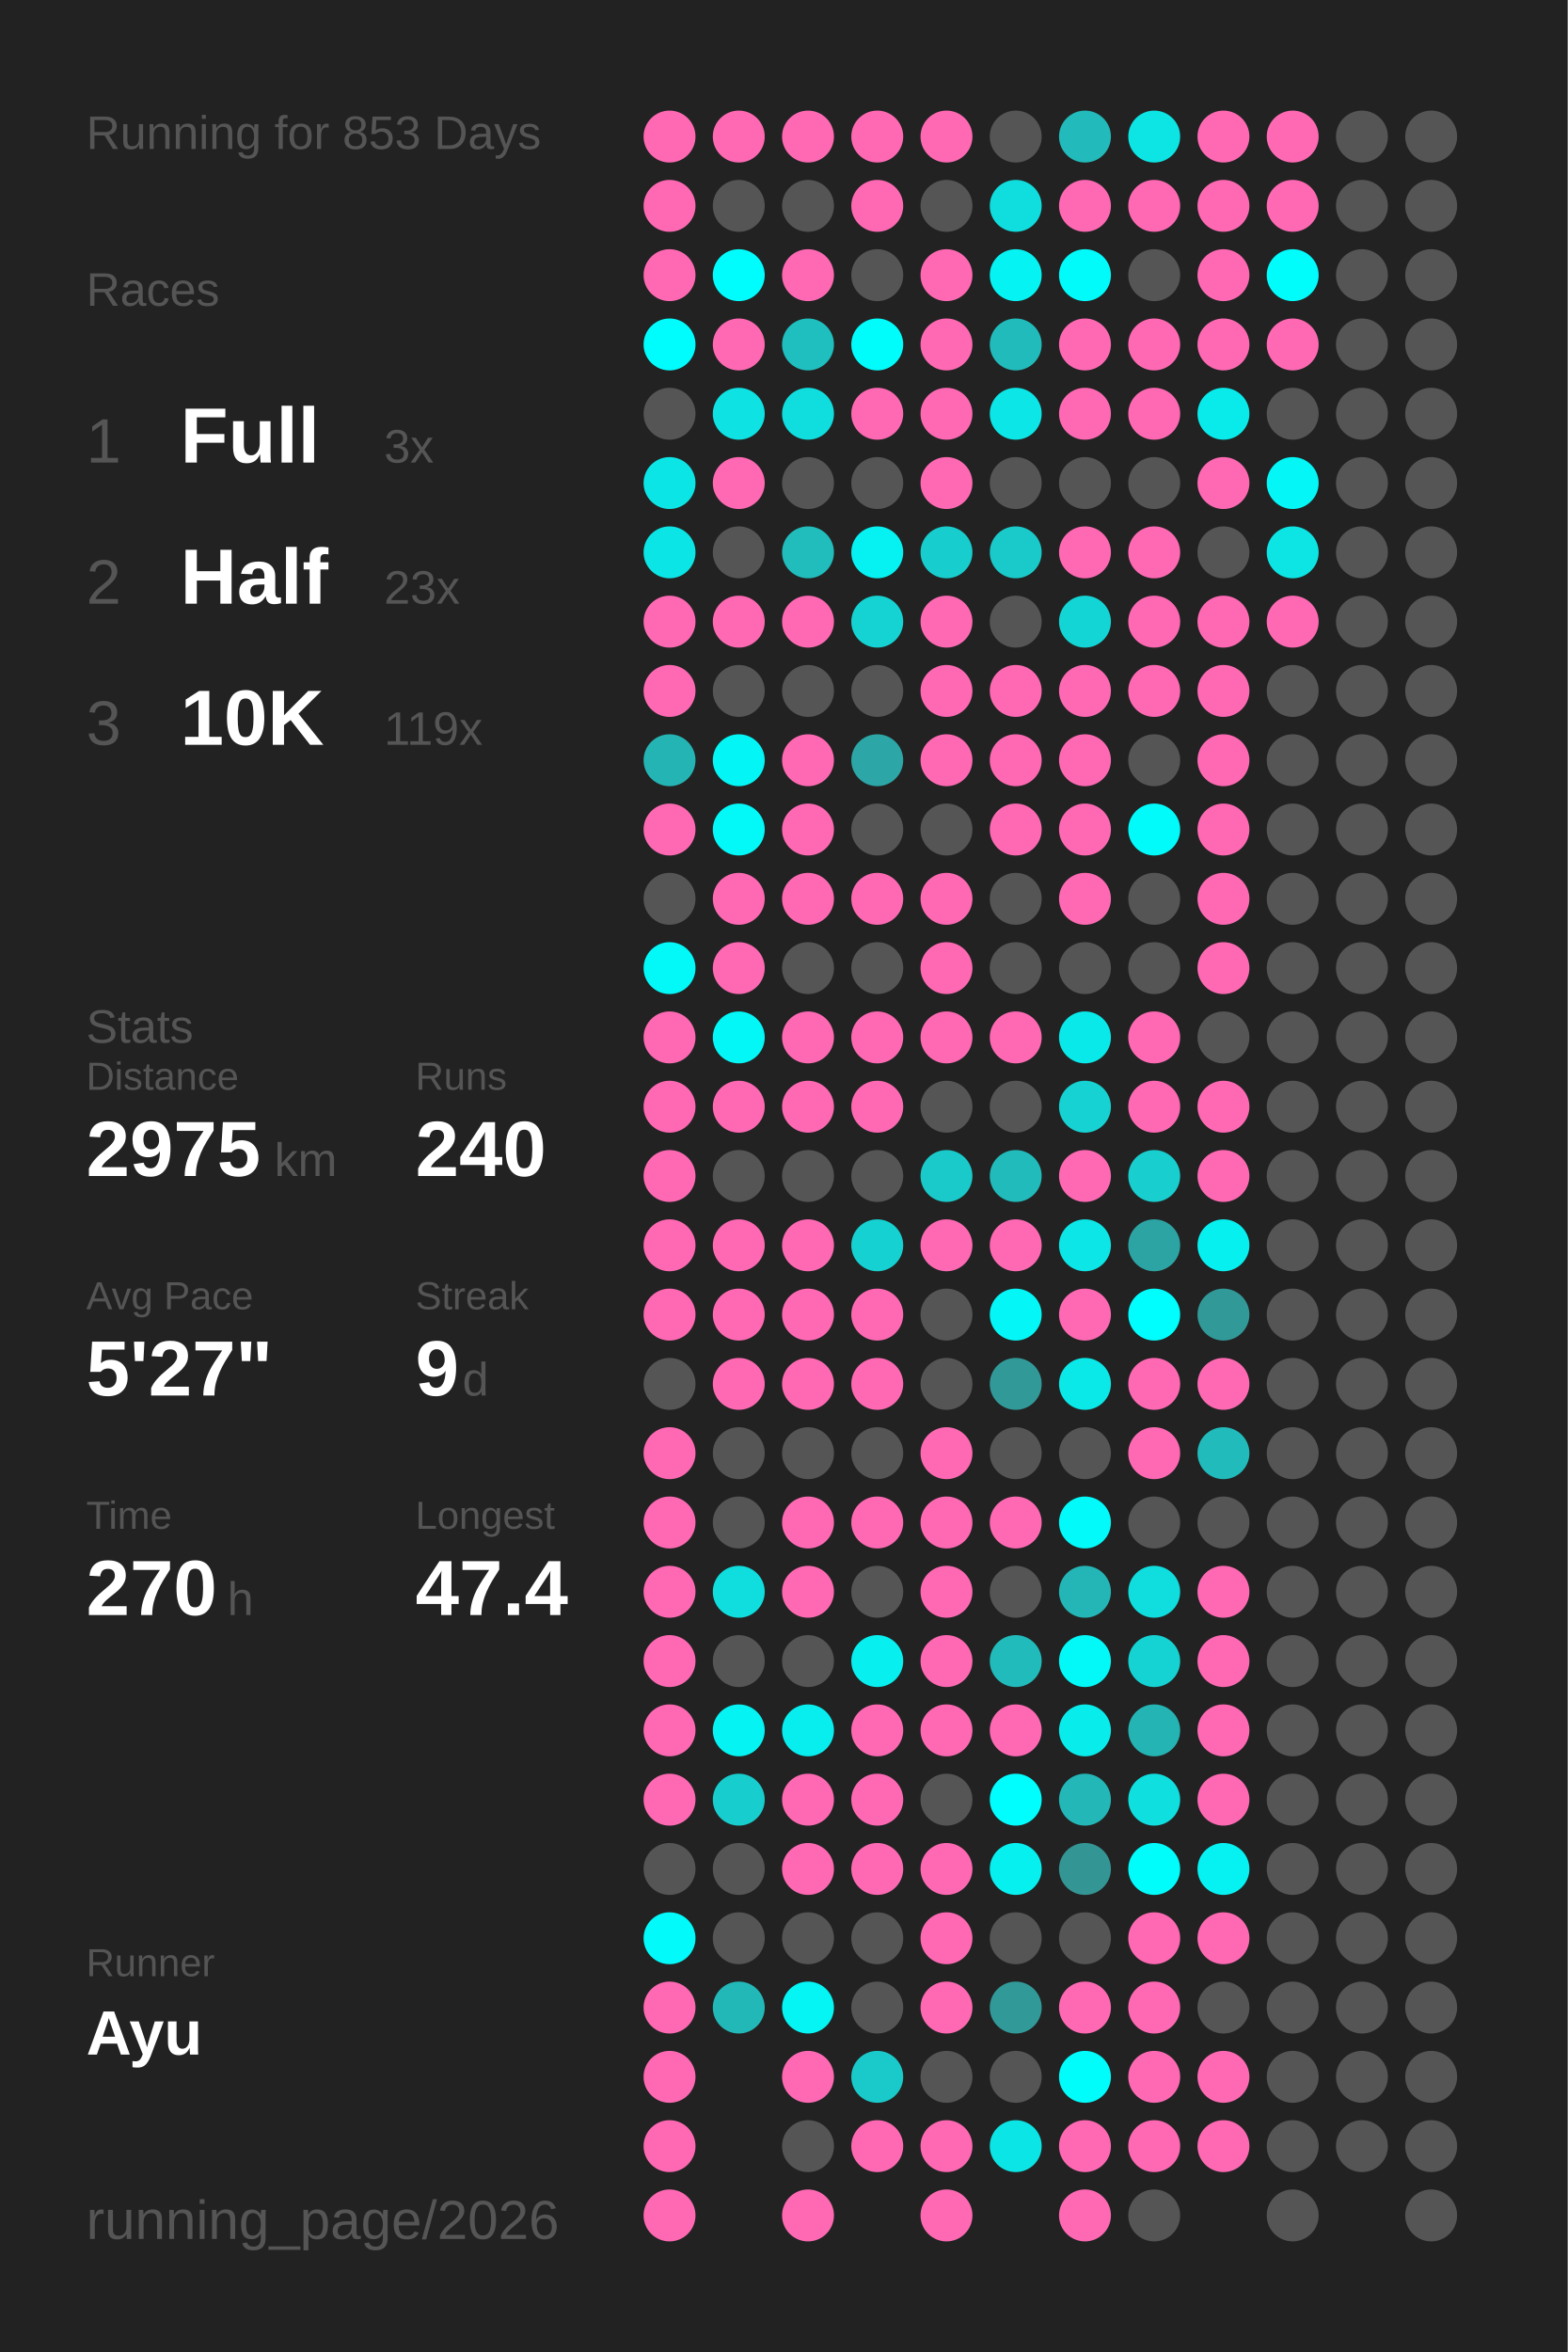
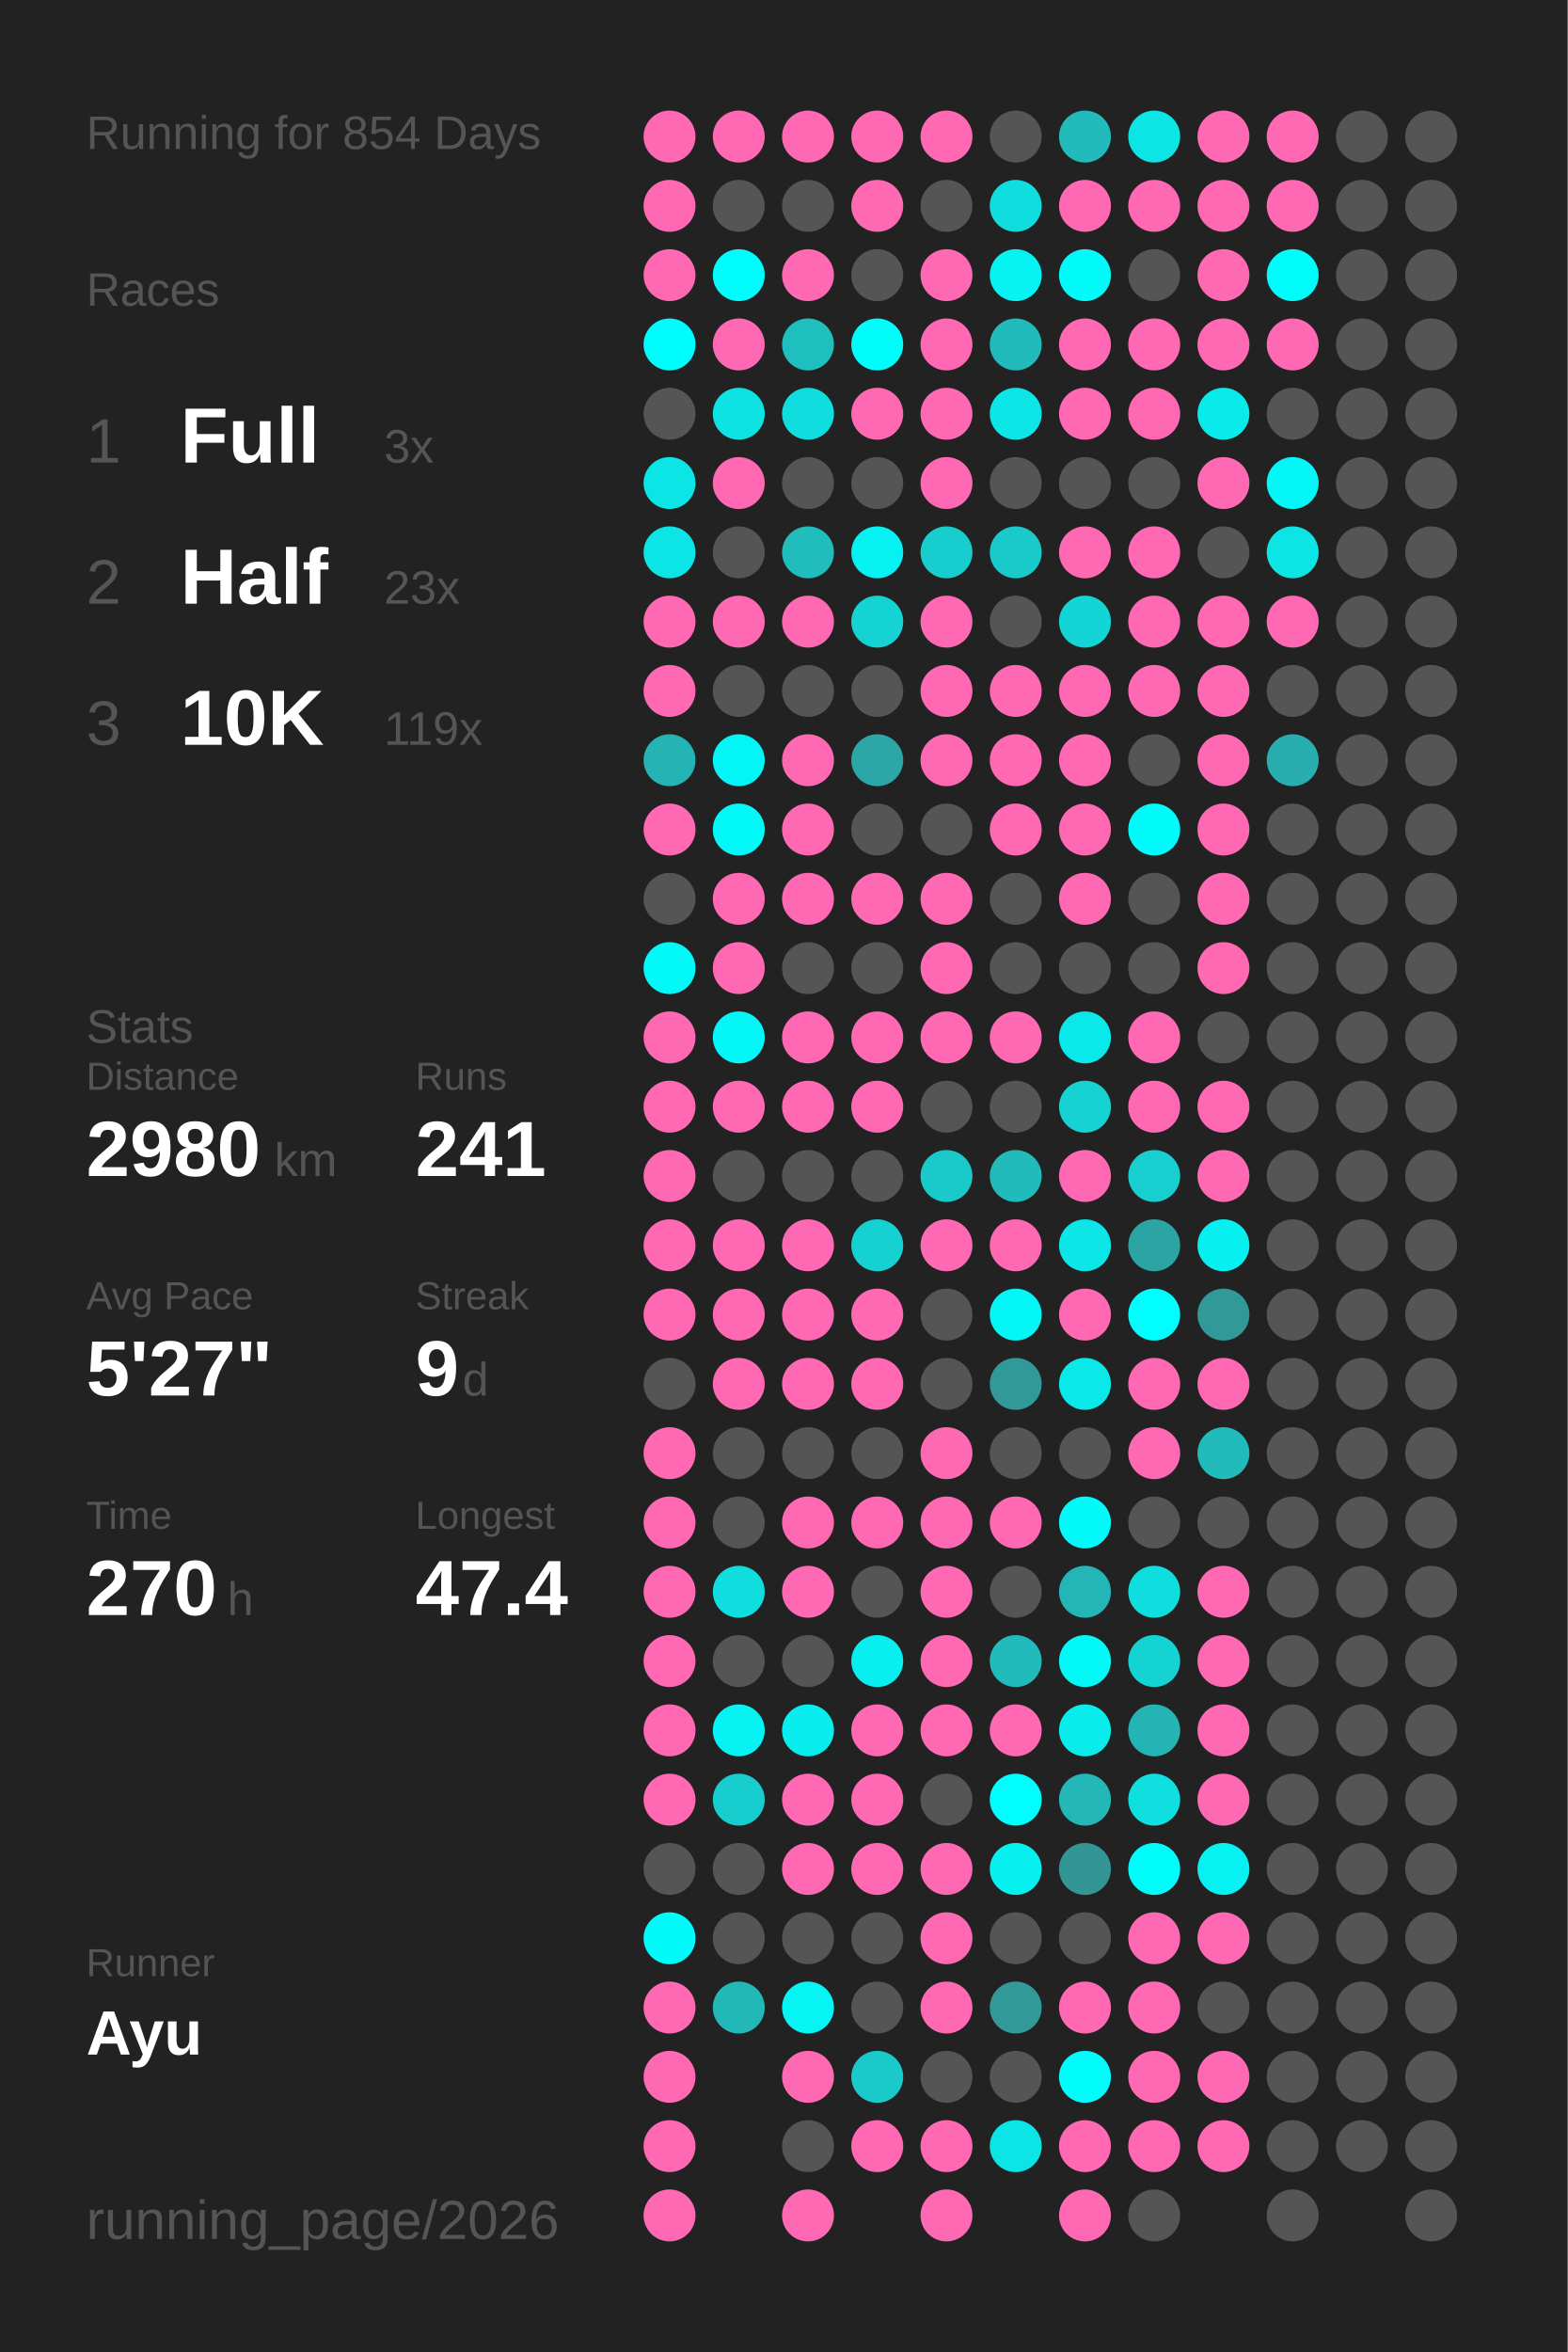
<svg xmlns="http://www.w3.org/2000/svg" baseProfile="full" height="300mm" version="1.1" viewBox="0,0,200,300" width="200mm">
  <defs />
  <rect fill="#222222" height="300" width="200" x="0" y="0" />
-   <text fill="#555555" style="font-size:6px; font-family:Arial;" x="11" y="19">Running for 853 Days</text>
+   <text fill="#555555" style="font-size:6px; font-family:Arial;" x="11" y="19">Running for 854 Days</text>
  <text fill="#555555" style="font-size:6px; font-family:Arial;" x="11" y="39">Races</text>
  <text fill="#555555" style="font-size:8px; font-family:Arial;" x="11" y="59">1</text>
  <text fill="#FFFFFF" style="font-size:10px; font-family:Arial; font-weight:bold;" x="23" y="59">Full</text>
  <text fill="#555555" style="font-size:6px; font-family:Arial;" x="49" y="59">3x</text>
  <text fill="#555555" style="font-size:8px; font-family:Arial;" x="11" y="77">2</text>
  <text fill="#FFFFFF" style="font-size:10px; font-family:Arial; font-weight:bold;" x="23" y="77">Half</text>
  <text fill="#555555" style="font-size:6px; font-family:Arial;" x="49" y="77">23x</text>
  <text fill="#555555" style="font-size:8px; font-family:Arial;" x="11" y="95">3</text>
  <text fill="#FFFFFF" style="font-size:10px; font-family:Arial; font-weight:bold;" x="23" y="95">10K</text>
  <text fill="#555555" style="font-size:6px; font-family:Arial;" x="49" y="95">119x</text>
  <text fill="#555555" style="font-size:6px; font-family:Arial;" x="11" y="133">Stats</text>
  <text fill="#555555" style="font-size:5px; font-family:Arial;" x="11" y="139">Distance</text>
-   <text fill="#FFFFFF" style="font-size:10px; font-family:Arial; font-weight:bold;" x="11" y="150">2975</text>
+   <text fill="#FFFFFF" style="font-size:10px; font-family:Arial; font-weight:bold;" x="11" y="150">2980</text>
  <text fill="#555555" style="font-size:6px; font-family:Arial;" x="35" y="150">km</text>
  <text fill="#555555" style="font-size:5px; font-family:Arial;" x="53" y="139">Runs</text>
-   <text fill="#FFFFFF" style="font-size:10px; font-family:Arial; font-weight:bold;" x="53" y="150">240</text>
+   <text fill="#FFFFFF" style="font-size:10px; font-family:Arial; font-weight:bold;" x="53" y="150">241</text>
  <text fill="#555555" style="font-size:5px; font-family:Arial;" x="11" y="167">Avg Pace</text>
  <text fill="#FFFFFF" style="font-size:10px; font-family:Arial; font-weight:bold;" x="11" y="178">5'27"</text>
  <text fill="#555555" style="font-size:5px; font-family:Arial;" x="53" y="167">Streak</text>
  <text fill="#FFFFFF" style="font-size:10px; font-family:Arial; font-weight:bold;" x="53" y="178">9</text>
  <text fill="#555555" style="font-size:6px; font-family:Arial;" x="59" y="178">d</text>
  <text fill="#555555" style="font-size:5px; font-family:Arial;" x="11" y="195">Time</text>
  <text fill="#FFFFFF" style="font-size:10px; font-family:Arial; font-weight:bold;" x="11" y="206">270</text>
  <text fill="#555555" style="font-size:6px; font-family:Arial;" x="29" y="206">h</text>
  <text fill="#555555" style="font-size:5px; font-family:Arial;" x="53" y="195">Longest</text>
  <text fill="#FFFFFF" style="font-size:10px; font-family:Arial; font-weight:bold;" x="53" y="206">47.4</text>
  <text fill="#555555" style="font-size:5px; font-family:Arial;" x="11" y="252.065">Runner</text>
  <text fill="#FFFFFF" style="font-size:8px; font-family:Arial; font-weight:bold;" x="11" y="262.065">Ayu</text>
  <text fill="#555555" style="font-size:7px; font-family:Arial;" x="11" y="285.581">running_page/2026</text>
  <circle cx="85.417" cy="17.419" fill="#ff69b4" r="3.312" />
  <circle cx="85.417" cy="26.258" fill="#ff69b4" r="3.312" />
  <circle cx="85.417" cy="35.097" fill="#ff69b4" r="3.312" />
  <circle cx="85.417" cy="43.935" fill="#00fdfd" r="3.312" />
  <circle cx="85.417" cy="52.774" fill="#555555" r="3.312" />
  <circle cx="85.417" cy="61.613" fill="#0ce5e5" r="3.312" />
  <circle cx="85.417" cy="70.452" fill="#0ce5e5" r="3.312" />
  <circle cx="85.417" cy="79.29" fill="#ff69b4" r="3.312" />
  <circle cx="85.417" cy="88.129" fill="#ff69b4" r="3.312" />
  <circle cx="85.417" cy="96.968" fill="#25b4b4" r="3.312" />
  <circle cx="85.417" cy="105.806" fill="#ff69b4" r="3.312" />
  <circle cx="85.417" cy="114.645" fill="#555555" r="3.312" />
  <circle cx="85.417" cy="123.484" fill="#03f8f8" r="3.312" />
  <circle cx="85.417" cy="132.323" fill="#ff69b4" r="3.312" />
  <circle cx="85.417" cy="141.161" fill="#ff69b4" r="3.312" />
  <circle cx="85.417" cy="150" fill="#ff69b4" r="3.312" />
  <circle cx="85.417" cy="158.839" fill="#ff69b4" r="3.312" />
  <circle cx="85.417" cy="167.677" fill="#ff69b4" r="3.312" />
  <circle cx="85.417" cy="176.516" fill="#555555" r="3.312" />
  <circle cx="85.417" cy="185.355" fill="#ff69b4" r="3.312" />
  <circle cx="85.417" cy="194.194" fill="#ff69b4" r="3.312" />
  <circle cx="85.417" cy="203.032" fill="#ff69b4" r="3.312" />
  <circle cx="85.417" cy="211.871" fill="#ff69b4" r="3.312" />
  <circle cx="85.417" cy="220.71" fill="#ff69b4" r="3.312" />
  <circle cx="85.417" cy="229.548" fill="#ff69b4" r="3.312" />
  <circle cx="85.417" cy="238.387" fill="#555555" r="3.312" />
  <circle cx="85.417" cy="247.226" fill="#02fafa" r="3.312" />
  <circle cx="85.417" cy="256.065" fill="#ff69b4" r="3.312" />
  <circle cx="85.417" cy="264.903" fill="#ff69b4" r="3.312" />
  <circle cx="85.417" cy="273.742" fill="#ff69b4" r="3.312" />
  <circle cx="85.417" cy="282.581" fill="#ff69b4" r="3.312" />
  <circle cx="94.25" cy="17.419" fill="#ff69b4" r="3.312" />
  <circle cx="94.25" cy="26.258" fill="#555555" r="3.312" />
  <circle cx="94.25" cy="35.097" fill="#00fdfd" r="3.312" />
  <circle cx="94.25" cy="43.935" fill="#ff69b4" r="3.312" />
  <circle cx="94.25" cy="52.774" fill="#0ee2e2" r="3.312" />
  <circle cx="94.25" cy="61.613" fill="#ff69b4" r="3.312" />
  <circle cx="94.25" cy="70.452" fill="#555555" r="3.312" />
  <circle cx="94.25" cy="79.29" fill="#ff69b4" r="3.312" />
  <circle cx="94.25" cy="88.129" fill="#555555" r="3.312" />
  <circle cx="94.25" cy="96.968" fill="#04f5f5" r="3.312" />
  <circle cx="94.25" cy="105.806" fill="#03f8f8" r="3.312" />
  <circle cx="94.25" cy="114.645" fill="#ff69b4" r="3.312" />
  <circle cx="94.25" cy="123.484" fill="#ff69b4" r="3.312" />
  <circle cx="94.25" cy="132.323" fill="#03f7f7" r="3.312" />
  <circle cx="94.25" cy="141.161" fill="#ff69b4" r="3.312" />
  <circle cx="94.25" cy="150" fill="#555555" r="3.312" />
  <circle cx="94.25" cy="158.839" fill="#ff69b4" r="3.312" />
  <circle cx="94.25" cy="167.677" fill="#ff69b4" r="3.312" />
  <circle cx="94.25" cy="176.516" fill="#ff69b4" r="3.312" />
  <circle cx="94.25" cy="185.355" fill="#555555" r="3.312" />
  <circle cx="94.25" cy="194.194" fill="#555555" r="3.312" />
  <circle cx="94.25" cy="203.032" fill="#10dede" r="3.312" />
  <circle cx="94.25" cy="211.871" fill="#555555" r="3.312" />
  <circle cx="94.25" cy="220.71" fill="#05f3f3" r="3.312" />
  <circle cx="94.25" cy="229.548" fill="#18cdcd" r="3.312" />
  <circle cx="94.25" cy="238.387" fill="#555555" r="3.312" />
  <circle cx="94.25" cy="247.226" fill="#555555" r="3.312" />
  <circle cx="94.25" cy="256.065" fill="#23b8b8" r="3.312" />
  <circle cx="103.083" cy="17.419" fill="#ff69b4" r="3.312" />
  <circle cx="103.083" cy="26.258" fill="#555555" r="3.312" />
  <circle cx="103.083" cy="35.097" fill="#ff69b4" r="3.312" />
  <circle cx="103.083" cy="43.935" fill="#1fbfbf" r="3.312" />
  <circle cx="103.083" cy="52.774" fill="#10dede" r="3.312" />
  <circle cx="103.083" cy="61.613" fill="#555555" r="3.312" />
  <circle cx="103.083" cy="70.452" fill="#21bcbc" r="3.312" />
  <circle cx="103.083" cy="79.29" fill="#ff69b4" r="3.312" />
  <circle cx="103.083" cy="88.129" fill="#555555" r="3.312" />
  <circle cx="103.083" cy="96.968" fill="#ff69b4" r="3.312" />
  <circle cx="103.083" cy="105.806" fill="#ff69b4" r="3.312" />
  <circle cx="103.083" cy="114.645" fill="#ff69b4" r="3.312" />
  <circle cx="103.083" cy="123.484" fill="#555555" r="3.312" />
  <circle cx="103.083" cy="132.323" fill="#ff69b4" r="3.312" />
  <circle cx="103.083" cy="141.161" fill="#ff69b4" r="3.312" />
  <circle cx="103.083" cy="150" fill="#555555" r="3.312" />
  <circle cx="103.083" cy="158.839" fill="#ff69b4" r="3.312" />
  <circle cx="103.083" cy="167.677" fill="#ff69b4" r="3.312" />
  <circle cx="103.083" cy="176.516" fill="#ff69b4" r="3.312" />
  <circle cx="103.083" cy="185.355" fill="#555555" r="3.312" />
  <circle cx="103.083" cy="194.194" fill="#ff69b4" r="3.312" />
  <circle cx="103.083" cy="203.032" fill="#ff69b4" r="3.312" />
  <circle cx="103.083" cy="211.871" fill="#555555" r="3.312" />
  <circle cx="103.083" cy="220.71" fill="#08eeee" r="3.312" />
  <circle cx="103.083" cy="229.548" fill="#ff69b4" r="3.312" />
  <circle cx="103.083" cy="238.387" fill="#ff69b4" r="3.312" />
  <circle cx="103.083" cy="247.226" fill="#555555" r="3.312" />
  <circle cx="103.083" cy="256.065" fill="#05f4f4" r="3.312" />
  <circle cx="103.083" cy="264.903" fill="#ff69b4" r="3.312" />
  <circle cx="103.083" cy="273.742" fill="#555555" r="3.312" />
  <circle cx="103.083" cy="282.581" fill="#ff69b4" r="3.312" />
  <circle cx="111.917" cy="17.419" fill="#ff69b4" r="3.312" />
  <circle cx="111.917" cy="26.258" fill="#ff69b4" r="3.312" />
  <circle cx="111.917" cy="35.097" fill="#555555" r="3.312" />
  <circle cx="111.917" cy="43.935" fill="#01fcfc" r="3.312" />
  <circle cx="111.917" cy="52.774" fill="#ff69b4" r="3.312" />
  <circle cx="111.917" cy="61.613" fill="#555555" r="3.312" />
  <circle cx="111.917" cy="70.452" fill="#06f1f1" r="3.312" />
  <circle cx="111.917" cy="79.29" fill="#15d3d3" r="3.312" />
  <circle cx="111.917" cy="88.129" fill="#555555" r="3.312" />
  <circle cx="111.917" cy="96.968" fill="#2ca6a6" r="3.312" />
  <circle cx="111.917" cy="105.806" fill="#555555" r="3.312" />
  <circle cx="111.917" cy="114.645" fill="#ff69b4" r="3.312" />
  <circle cx="111.917" cy="123.484" fill="#555555" r="3.312" />
  <circle cx="111.917" cy="132.323" fill="#ff69b4" r="3.312" />
  <circle cx="111.917" cy="141.161" fill="#ff69b4" r="3.312" />
  <circle cx="111.917" cy="150" fill="#555555" r="3.312" />
  <circle cx="111.917" cy="158.839" fill="#16d1d1" r="3.312" />
  <circle cx="111.917" cy="167.677" fill="#ff69b4" r="3.312" />
  <circle cx="111.917" cy="176.516" fill="#ff69b4" r="3.312" />
  <circle cx="111.917" cy="185.355" fill="#555555" r="3.312" />
  <circle cx="111.917" cy="194.194" fill="#ff69b4" r="3.312" />
  <circle cx="111.917" cy="203.032" fill="#555555" r="3.312" />
  <circle cx="111.917" cy="211.871" fill="#07efef" r="3.312" />
  <circle cx="111.917" cy="220.71" fill="#ff69b4" r="3.312" />
  <circle cx="111.917" cy="229.548" fill="#ff69b4" r="3.312" />
  <circle cx="111.917" cy="238.387" fill="#ff69b4" r="3.312" />
  <circle cx="111.917" cy="247.226" fill="#555555" r="3.312" />
  <circle cx="111.917" cy="256.065" fill="#555555" r="3.312" />
  <circle cx="111.917" cy="264.903" fill="#1acaca" r="3.312" />
  <circle cx="111.917" cy="273.742" fill="#ff69b4" r="3.312" />
  <circle cx="120.75" cy="17.419" fill="#ff69b4" r="3.312" />
  <circle cx="120.75" cy="26.258" fill="#555555" r="3.312" />
  <circle cx="120.75" cy="35.097" fill="#ff69b4" r="3.312" />
  <circle cx="120.75" cy="43.935" fill="#ff69b4" r="3.312" />
  <circle cx="120.75" cy="52.774" fill="#ff69b4" r="3.312" />
  <circle cx="120.75" cy="61.613" fill="#ff69b4" r="3.312" />
  <circle cx="120.75" cy="70.452" fill="#18cdcd" r="3.312" />
  <circle cx="120.75" cy="79.29" fill="#ff69b4" r="3.312" />
  <circle cx="120.75" cy="88.129" fill="#ff69b4" r="3.312" />
  <circle cx="120.75" cy="96.968" fill="#ff69b4" r="3.312" />
  <circle cx="120.75" cy="105.806" fill="#555555" r="3.312" />
  <circle cx="120.75" cy="114.645" fill="#ff69b4" r="3.312" />
  <circle cx="120.75" cy="123.484" fill="#ff69b4" r="3.312" />
  <circle cx="120.75" cy="132.323" fill="#ff69b4" r="3.312" />
  <circle cx="120.75" cy="141.161" fill="#555555" r="3.312" />
  <circle cx="120.75" cy="150" fill="#1ac9c9" r="3.312" />
  <circle cx="120.75" cy="158.839" fill="#ff69b4" r="3.312" />
  <circle cx="120.75" cy="167.677" fill="#555555" r="3.312" />
  <circle cx="120.75" cy="176.516" fill="#555555" r="3.312" />
  <circle cx="120.75" cy="185.355" fill="#ff69b4" r="3.312" />
  <circle cx="120.75" cy="194.194" fill="#ff69b4" r="3.312" />
  <circle cx="120.75" cy="203.032" fill="#ff69b4" r="3.312" />
  <circle cx="120.75" cy="211.871" fill="#ff69b4" r="3.312" />
  <circle cx="120.75" cy="220.71" fill="#ff69b4" r="3.312" />
  <circle cx="120.75" cy="229.548" fill="#555555" r="3.312" />
  <circle cx="120.75" cy="238.387" fill="#ff69b4" r="3.312" />
  <circle cx="120.75" cy="247.226" fill="#ff69b4" r="3.312" />
  <circle cx="120.75" cy="256.065" fill="#ff69b4" r="3.312" />
  <circle cx="120.75" cy="264.903" fill="#555555" r="3.312" />
  <circle cx="120.75" cy="273.742" fill="#ff69b4" r="3.312" />
  <circle cx="120.75" cy="282.581" fill="#ff69b4" r="3.312" />
  <circle cx="129.583" cy="17.419" fill="#555555" r="3.312" />
  <circle cx="129.583" cy="26.258" fill="#10dddd" r="3.312" />
  <circle cx="129.583" cy="35.097" fill="#05f3f3" r="3.312" />
  <circle cx="129.583" cy="43.935" fill="#21bbbb" r="3.312" />
  <circle cx="129.583" cy="52.774" fill="#0ce6e6" r="3.312" />
  <circle cx="129.583" cy="61.613" fill="#555555" r="3.312" />
  <circle cx="129.583" cy="70.452" fill="#1ac9c9" r="3.312" />
  <circle cx="129.583" cy="79.29" fill="#555555" r="3.312" />
  <circle cx="129.583" cy="88.129" fill="#ff69b4" r="3.312" />
  <circle cx="129.583" cy="96.968" fill="#ff69b4" r="3.312" />
  <circle cx="129.583" cy="105.806" fill="#ff69b4" r="3.312" />
  <circle cx="129.583" cy="114.645" fill="#555555" r="3.312" />
  <circle cx="129.583" cy="123.484" fill="#555555" r="3.312" />
  <circle cx="129.583" cy="132.323" fill="#ff69b4" r="3.312" />
  <circle cx="129.583" cy="141.161" fill="#555555" r="3.312" />
  <circle cx="129.583" cy="150" fill="#21bbbb" r="3.312" />
  <circle cx="129.583" cy="158.839" fill="#ff69b4" r="3.312" />
  <circle cx="129.583" cy="167.677" fill="#04f6f6" r="3.312" />
  <circle cx="129.583" cy="176.516" fill="#329999" r="3.312" />
  <circle cx="129.583" cy="185.355" fill="#555555" r="3.312" />
  <circle cx="129.583" cy="194.194" fill="#ff69b4" r="3.312" />
  <circle cx="129.583" cy="203.032" fill="#555555" r="3.312" />
  <circle cx="129.583" cy="211.871" fill="#21bbbb" r="3.312" />
  <circle cx="129.583" cy="220.71" fill="#ff69b4" r="3.312" />
  <circle cx="129.583" cy="229.548" fill="#00fefe" r="3.312" />
  <circle cx="129.583" cy="238.387" fill="#07f0f0" r="3.312" />
  <circle cx="129.583" cy="247.226" fill="#555555" r="3.312" />
  <circle cx="129.583" cy="256.065" fill="#329999" r="3.312" />
  <circle cx="129.583" cy="264.903" fill="#555555" r="3.312" />
  <circle cx="129.583" cy="273.742" fill="#0ce5e5" r="3.312" />
  <circle cx="138.417" cy="17.419" fill="#22baba" r="3.312" />
  <circle cx="138.417" cy="26.258" fill="#ff69b4" r="3.312" />
  <circle cx="138.417" cy="35.097" fill="#01fbfb" r="3.312" />
  <circle cx="138.417" cy="43.935" fill="#ff69b4" r="3.312" />
  <circle cx="138.417" cy="52.774" fill="#ff69b4" r="3.312" />
  <circle cx="138.417" cy="61.613" fill="#555555" r="3.312" />
  <circle cx="138.417" cy="70.452" fill="#ff69b4" r="3.312" />
  <circle cx="138.417" cy="79.29" fill="#14d5d5" r="3.312" />
  <circle cx="138.417" cy="88.129" fill="#ff69b4" r="3.312" />
  <circle cx="138.417" cy="96.968" fill="#ff69b4" r="3.312" />
  <circle cx="138.417" cy="105.806" fill="#ff69b4" r="3.312" />
  <circle cx="138.417" cy="114.645" fill="#ff69b4" r="3.312" />
  <circle cx="138.417" cy="123.484" fill="#555555" r="3.312" />
  <circle cx="138.417" cy="132.323" fill="#0ae9e9" r="3.312" />
  <circle cx="138.417" cy="141.161" fill="#16d2d2" r="3.312" />
  <circle cx="138.417" cy="150" fill="#ff69b4" r="3.312" />
  <circle cx="138.417" cy="158.839" fill="#0ce6e6" r="3.312" />
  <circle cx="138.417" cy="167.677" fill="#ff69b4" r="3.312" />
  <circle cx="138.417" cy="176.516" fill="#0be8e8" r="3.312" />
  <circle cx="138.417" cy="185.355" fill="#555555" r="3.312" />
  <circle cx="138.417" cy="194.194" fill="#02fafa" r="3.312" />
  <circle cx="138.417" cy="203.032" fill="#24b6b6" r="3.312" />
  <circle cx="138.417" cy="211.871" fill="#03f8f8" r="3.312" />
  <circle cx="138.417" cy="220.71" fill="#09ecec" r="3.312" />
  <circle cx="138.417" cy="229.548" fill="#23b7b7" r="3.312" />
  <circle cx="138.417" cy="238.387" fill="#349595" r="3.312" />
  <circle cx="138.417" cy="247.226" fill="#555555" r="3.312" />
  <circle cx="138.417" cy="256.065" fill="#ff69b4" r="3.312" />
  <circle cx="138.417" cy="264.903" fill="#01fcfc" r="3.312" />
  <circle cx="138.417" cy="273.742" fill="#ff69b4" r="3.312" />
  <circle cx="138.417" cy="282.581" fill="#ff69b4" r="3.312" />
  <circle cx="147.25" cy="17.419" fill="#0de4e4" r="3.312" />
  <circle cx="147.25" cy="26.258" fill="#ff69b4" r="3.312" />
  <circle cx="147.25" cy="35.097" fill="#555555" r="3.312" />
  <circle cx="147.25" cy="43.935" fill="#ff69b4" r="3.312" />
  <circle cx="147.25" cy="52.774" fill="#ff69b4" r="3.312" />
  <circle cx="147.25" cy="61.613" fill="#555555" r="3.312" />
  <circle cx="147.25" cy="70.452" fill="#ff69b4" r="3.312" />
  <circle cx="147.25" cy="79.29" fill="#ff69b4" r="3.312" />
  <circle cx="147.25" cy="88.129" fill="#ff69b4" r="3.312" />
  <circle cx="147.25" cy="96.968" fill="#555555" r="3.312" />
  <circle cx="147.25" cy="105.806" fill="#01fbfb" r="3.312" />
  <circle cx="147.25" cy="114.645" fill="#555555" r="3.312" />
  <circle cx="147.25" cy="123.484" fill="#555555" r="3.312" />
  <circle cx="147.25" cy="132.323" fill="#ff69b4" r="3.312" />
  <circle cx="147.25" cy="141.161" fill="#ff69b4" r="3.312" />
  <circle cx="147.25" cy="150" fill="#18cece" r="3.312" />
  <circle cx="147.25" cy="158.839" fill="#2da4a4" r="3.312" />
  <circle cx="147.25" cy="167.677" fill="#00fefe" r="3.312" />
  <circle cx="147.25" cy="176.516" fill="#ff69b4" r="3.312" />
  <circle cx="147.25" cy="185.355" fill="#ff69b4" r="3.312" />
  <circle cx="147.25" cy="194.194" fill="#555555" r="3.312" />
  <circle cx="147.25" cy="203.032" fill="#10dddd" r="3.312" />
  <circle cx="147.25" cy="211.871" fill="#15d3d3" r="3.312" />
  <circle cx="147.25" cy="220.71" fill="#25b4b4" r="3.312" />
  <circle cx="147.25" cy="229.548" fill="#0fdfdf" r="3.312" />
  <circle cx="147.25" cy="238.387" fill="#01fcfc" r="3.312" />
  <circle cx="147.25" cy="247.226" fill="#ff69b4" r="3.312" />
  <circle cx="147.25" cy="256.065" fill="#ff69b4" r="3.312" />
  <circle cx="147.25" cy="264.903" fill="#ff69b4" r="3.312" />
  <circle cx="147.25" cy="273.742" fill="#ff69b4" r="3.312" />
  <circle cx="147.25" cy="282.581" fill="#555555" r="3.312" />
  <circle cx="156.083" cy="17.419" fill="#ff69b4" r="3.312" />
  <circle cx="156.083" cy="26.258" fill="#ff69b4" r="3.312" />
  <circle cx="156.083" cy="35.097" fill="#ff69b4" r="3.312" />
  <circle cx="156.083" cy="43.935" fill="#ff69b4" r="3.312" />
  <circle cx="156.083" cy="52.774" fill="#09ebeb" r="3.312" />
  <circle cx="156.083" cy="61.613" fill="#ff69b4" r="3.312" />
  <circle cx="156.083" cy="70.452" fill="#555555" r="3.312" />
  <circle cx="156.083" cy="79.29" fill="#ff69b4" r="3.312" />
  <circle cx="156.083" cy="88.129" fill="#ff69b4" r="3.312" />
  <circle cx="156.083" cy="96.968" fill="#ff69b4" r="3.312" />
  <circle cx="156.083" cy="105.806" fill="#ff69b4" r="3.312" />
  <circle cx="156.083" cy="114.645" fill="#ff69b4" r="3.312" />
  <circle cx="156.083" cy="123.484" fill="#ff69b4" r="3.312" />
  <circle cx="156.083" cy="132.323" fill="#555555" r="3.312" />
  <circle cx="156.083" cy="141.161" fill="#ff69b4" r="3.312" />
  <circle cx="156.083" cy="150" fill="#ff69b4" r="3.312" />
  <circle cx="156.083" cy="158.839" fill="#07f0f0" r="3.312" />
  <circle cx="156.083" cy="167.677" fill="#329999" r="3.312" />
  <circle cx="156.083" cy="176.516" fill="#ff69b4" r="3.312" />
  <circle cx="156.083" cy="185.355" fill="#21bbbb" r="3.312" />
  <circle cx="156.083" cy="194.194" fill="#555555" r="3.312" />
  <circle cx="156.083" cy="203.032" fill="#ff69b4" r="3.312" />
  <circle cx="156.083" cy="211.871" fill="#ff69b4" r="3.312" />
  <circle cx="156.083" cy="220.71" fill="#ff69b4" r="3.312" />
  <circle cx="156.083" cy="229.548" fill="#ff69b4" r="3.312" />
  <circle cx="156.083" cy="238.387" fill="#06f2f2" r="3.312" />
  <circle cx="156.083" cy="247.226" fill="#ff69b4" r="3.312" />
  <circle cx="156.083" cy="256.065" fill="#555555" r="3.312" />
  <circle cx="156.083" cy="264.903" fill="#ff69b4" r="3.312" />
  <circle cx="156.083" cy="273.742" fill="#ff69b4" r="3.312" />
  <circle cx="164.917" cy="17.419" fill="#ff69b4" r="3.312" />
  <circle cx="164.917" cy="26.258" fill="#ff69b4" r="3.312" />
  <circle cx="164.917" cy="35.097" fill="#01fcfc" r="3.312" />
  <circle cx="164.917" cy="43.935" fill="#ff69b4" r="3.312" />
  <circle cx="164.917" cy="52.774" fill="#555555" r="3.312" />
  <circle cx="164.917" cy="61.613" fill="#04f6f6" r="3.312" />
  <circle cx="164.917" cy="70.452" fill="#0de4e4" r="3.312" />
  <circle cx="164.917" cy="79.29" fill="#ff69b4" r="3.312" />
  <circle cx="164.917" cy="88.129" fill="#555555" r="3.312" />
-   <circle cx="164.917" cy="96.968" fill="#555555" r="3.312" />
+   <circle cx="164.917" cy="96.968" fill="#28aeae" r="3.312" />
  <circle cx="164.917" cy="105.806" fill="#555555" r="3.312" />
  <circle cx="164.917" cy="114.645" fill="#555555" r="3.312" />
  <circle cx="164.917" cy="123.484" fill="#555555" r="3.312" />
  <circle cx="164.917" cy="132.323" fill="#555555" r="3.312" />
  <circle cx="164.917" cy="141.161" fill="#555555" r="3.312" />
  <circle cx="164.917" cy="150" fill="#555555" r="3.312" />
  <circle cx="164.917" cy="158.839" fill="#555555" r="3.312" />
  <circle cx="164.917" cy="167.677" fill="#555555" r="3.312" />
  <circle cx="164.917" cy="176.516" fill="#555555" r="3.312" />
  <circle cx="164.917" cy="185.355" fill="#555555" r="3.312" />
  <circle cx="164.917" cy="194.194" fill="#555555" r="3.312" />
  <circle cx="164.917" cy="203.032" fill="#555555" r="3.312" />
  <circle cx="164.917" cy="211.871" fill="#555555" r="3.312" />
  <circle cx="164.917" cy="220.71" fill="#555555" r="3.312" />
  <circle cx="164.917" cy="229.548" fill="#555555" r="3.312" />
  <circle cx="164.917" cy="238.387" fill="#555555" r="3.312" />
  <circle cx="164.917" cy="247.226" fill="#555555" r="3.312" />
  <circle cx="164.917" cy="256.065" fill="#555555" r="3.312" />
  <circle cx="164.917" cy="264.903" fill="#555555" r="3.312" />
  <circle cx="164.917" cy="273.742" fill="#555555" r="3.312" />
  <circle cx="164.917" cy="282.581" fill="#555555" r="3.312" />
  <circle cx="173.75" cy="17.419" fill="#555555" r="3.312" />
  <circle cx="173.75" cy="26.258" fill="#555555" r="3.312" />
  <circle cx="173.75" cy="35.097" fill="#555555" r="3.312" />
  <circle cx="173.75" cy="43.935" fill="#555555" r="3.312" />
  <circle cx="173.75" cy="52.774" fill="#555555" r="3.312" />
  <circle cx="173.75" cy="61.613" fill="#555555" r="3.312" />
  <circle cx="173.75" cy="70.452" fill="#555555" r="3.312" />
  <circle cx="173.75" cy="79.29" fill="#555555" r="3.312" />
  <circle cx="173.75" cy="88.129" fill="#555555" r="3.312" />
  <circle cx="173.75" cy="96.968" fill="#555555" r="3.312" />
  <circle cx="173.75" cy="105.806" fill="#555555" r="3.312" />
  <circle cx="173.75" cy="114.645" fill="#555555" r="3.312" />
  <circle cx="173.75" cy="123.484" fill="#555555" r="3.312" />
  <circle cx="173.75" cy="132.323" fill="#555555" r="3.312" />
  <circle cx="173.75" cy="141.161" fill="#555555" r="3.312" />
  <circle cx="173.75" cy="150" fill="#555555" r="3.312" />
  <circle cx="173.75" cy="158.839" fill="#555555" r="3.312" />
  <circle cx="173.75" cy="167.677" fill="#555555" r="3.312" />
  <circle cx="173.75" cy="176.516" fill="#555555" r="3.312" />
  <circle cx="173.75" cy="185.355" fill="#555555" r="3.312" />
  <circle cx="173.75" cy="194.194" fill="#555555" r="3.312" />
  <circle cx="173.75" cy="203.032" fill="#555555" r="3.312" />
  <circle cx="173.75" cy="211.871" fill="#555555" r="3.312" />
  <circle cx="173.75" cy="220.71" fill="#555555" r="3.312" />
  <circle cx="173.75" cy="229.548" fill="#555555" r="3.312" />
  <circle cx="173.75" cy="238.387" fill="#555555" r="3.312" />
  <circle cx="173.75" cy="247.226" fill="#555555" r="3.312" />
  <circle cx="173.75" cy="256.065" fill="#555555" r="3.312" />
  <circle cx="173.75" cy="264.903" fill="#555555" r="3.312" />
  <circle cx="173.75" cy="273.742" fill="#555555" r="3.312" />
  <circle cx="182.583" cy="17.419" fill="#555555" r="3.312" />
  <circle cx="182.583" cy="26.258" fill="#555555" r="3.312" />
  <circle cx="182.583" cy="35.097" fill="#555555" r="3.312" />
  <circle cx="182.583" cy="43.935" fill="#555555" r="3.312" />
  <circle cx="182.583" cy="52.774" fill="#555555" r="3.312" />
  <circle cx="182.583" cy="61.613" fill="#555555" r="3.312" />
  <circle cx="182.583" cy="70.452" fill="#555555" r="3.312" />
  <circle cx="182.583" cy="79.29" fill="#555555" r="3.312" />
  <circle cx="182.583" cy="88.129" fill="#555555" r="3.312" />
  <circle cx="182.583" cy="96.968" fill="#555555" r="3.312" />
  <circle cx="182.583" cy="105.806" fill="#555555" r="3.312" />
  <circle cx="182.583" cy="114.645" fill="#555555" r="3.312" />
  <circle cx="182.583" cy="123.484" fill="#555555" r="3.312" />
  <circle cx="182.583" cy="132.323" fill="#555555" r="3.312" />
  <circle cx="182.583" cy="141.161" fill="#555555" r="3.312" />
  <circle cx="182.583" cy="150" fill="#555555" r="3.312" />
  <circle cx="182.583" cy="158.839" fill="#555555" r="3.312" />
  <circle cx="182.583" cy="167.677" fill="#555555" r="3.312" />
  <circle cx="182.583" cy="176.516" fill="#555555" r="3.312" />
  <circle cx="182.583" cy="185.355" fill="#555555" r="3.312" />
  <circle cx="182.583" cy="194.194" fill="#555555" r="3.312" />
  <circle cx="182.583" cy="203.032" fill="#555555" r="3.312" />
  <circle cx="182.583" cy="211.871" fill="#555555" r="3.312" />
  <circle cx="182.583" cy="220.71" fill="#555555" r="3.312" />
  <circle cx="182.583" cy="229.548" fill="#555555" r="3.312" />
  <circle cx="182.583" cy="238.387" fill="#555555" r="3.312" />
  <circle cx="182.583" cy="247.226" fill="#555555" r="3.312" />
  <circle cx="182.583" cy="256.065" fill="#555555" r="3.312" />
  <circle cx="182.583" cy="264.903" fill="#555555" r="3.312" />
  <circle cx="182.583" cy="273.742" fill="#555555" r="3.312" />
  <circle cx="182.583" cy="282.581" fill="#555555" r="3.312" />
</svg>
